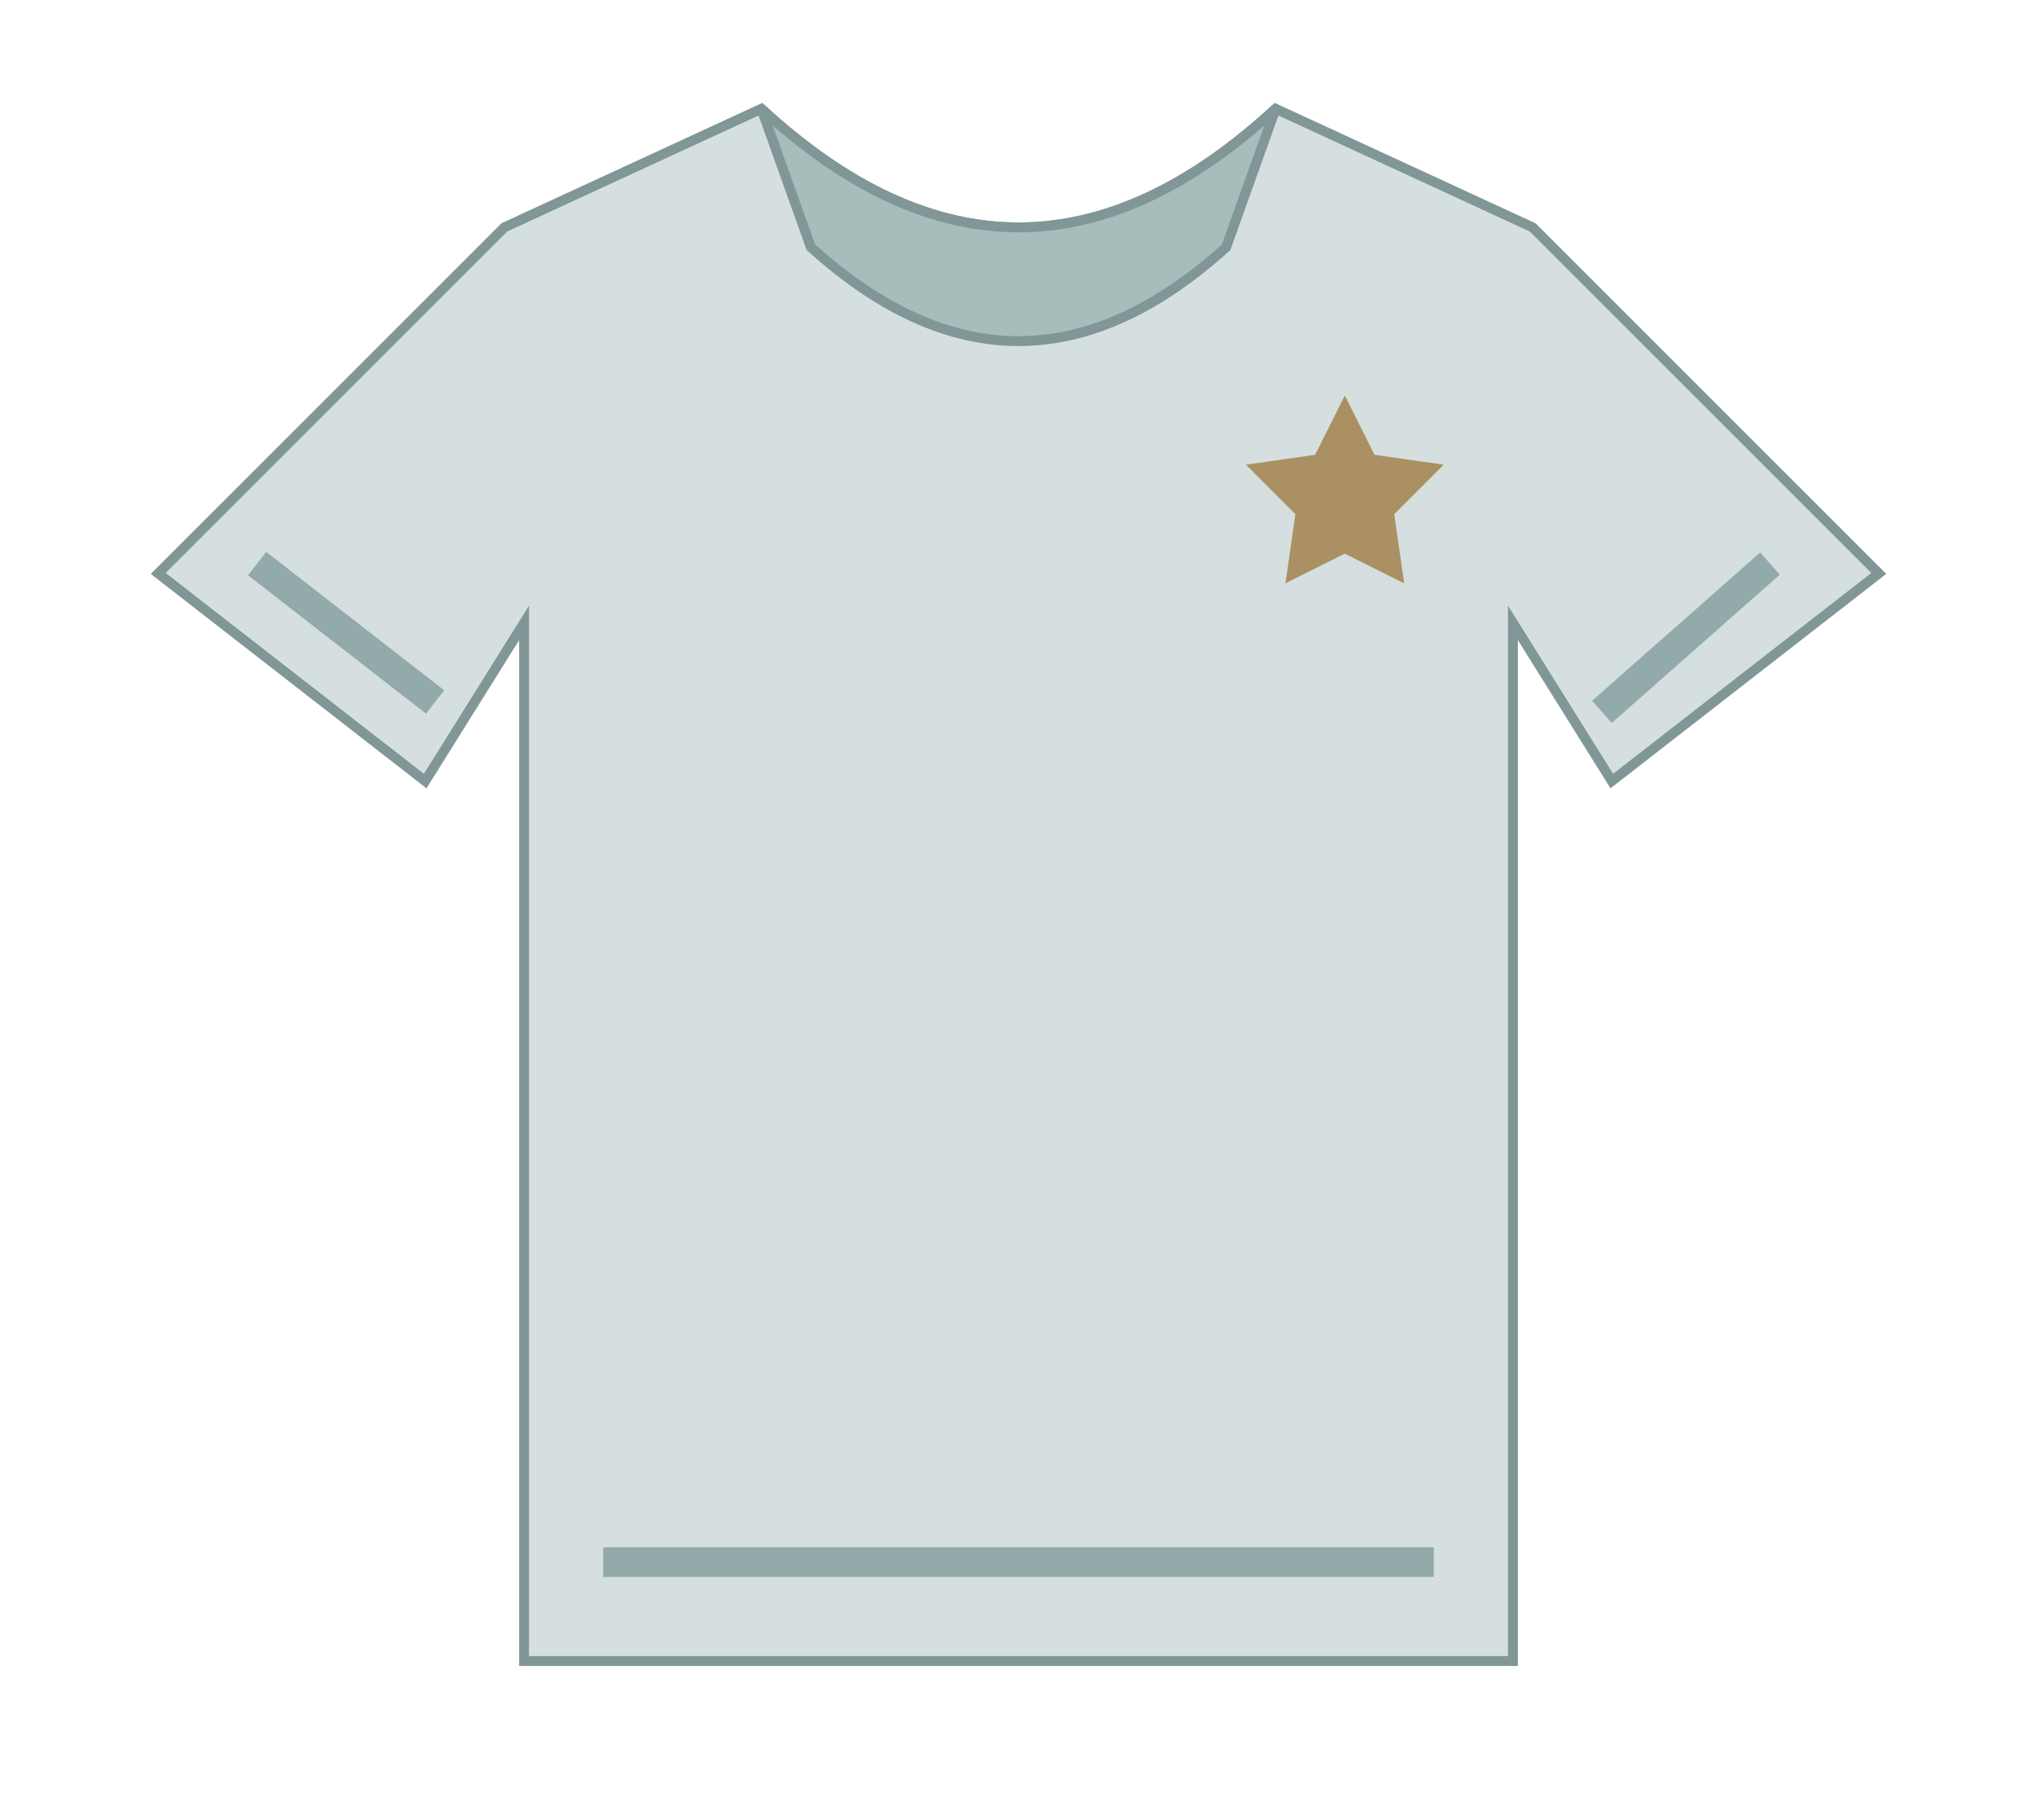
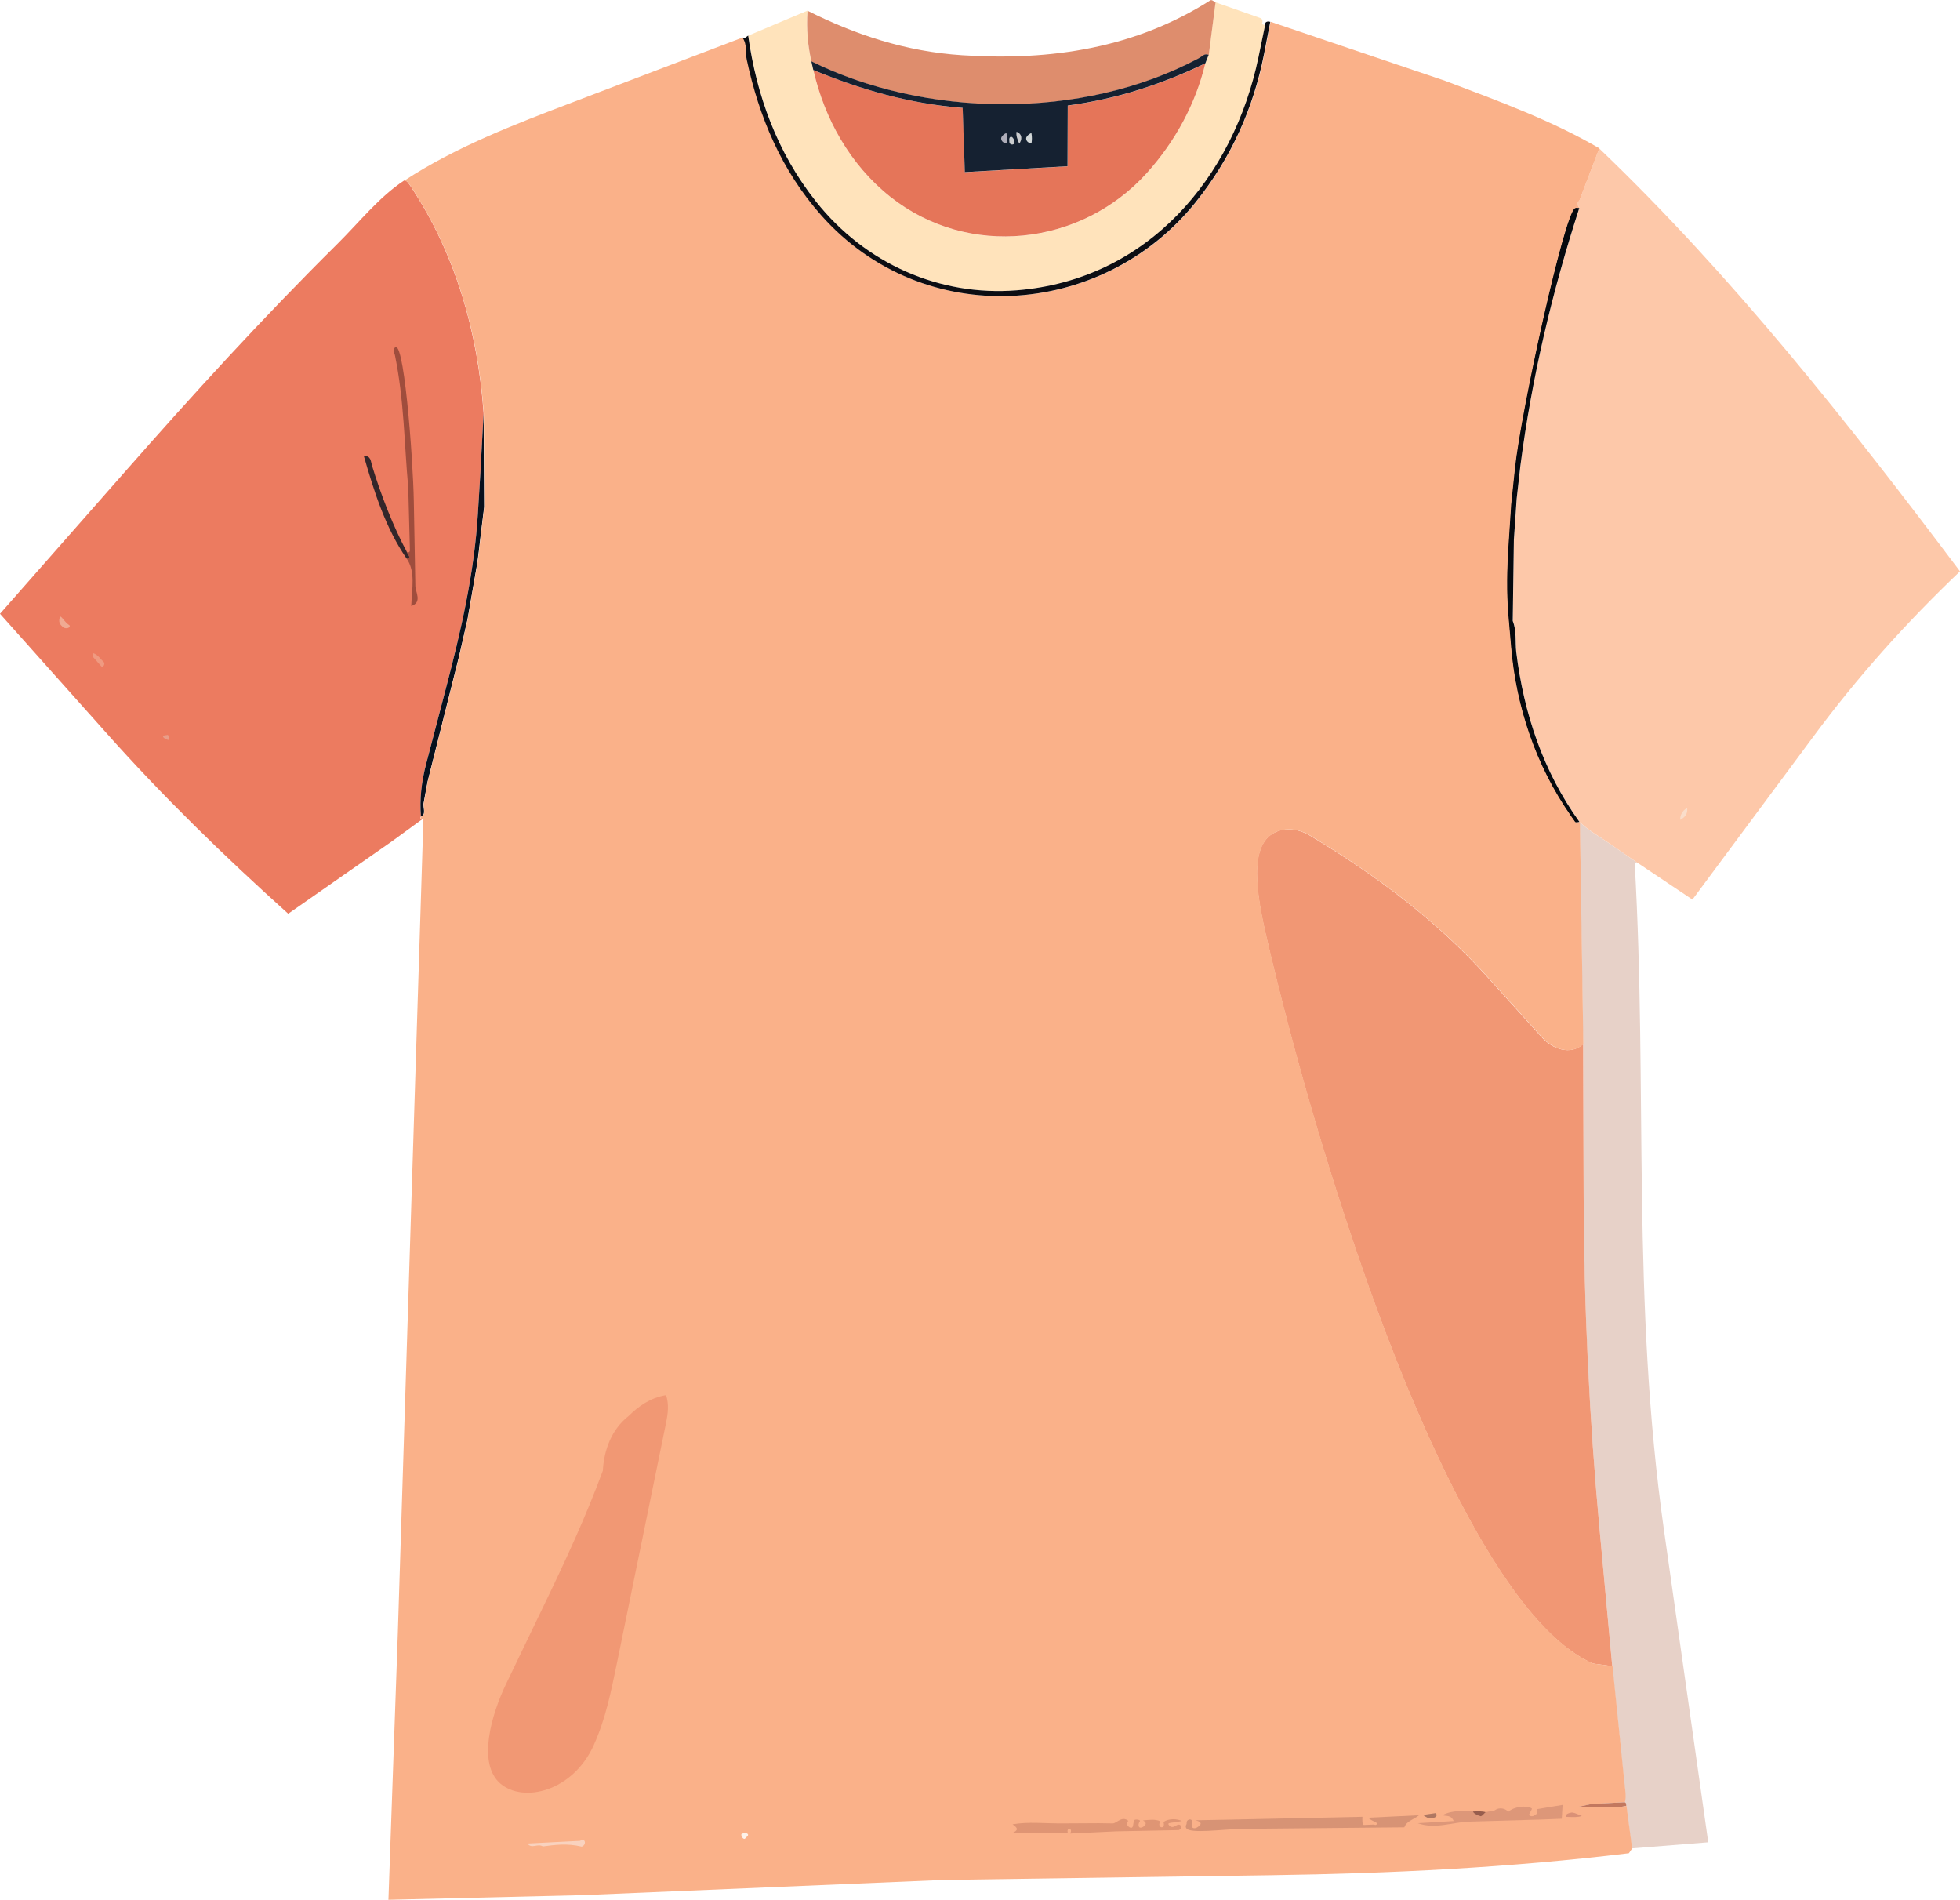
- <svg xmlns="http://www.w3.org/2000/svg" viewBox="0 0 206 184">
-   <path d="m51 23 26-12q26 24 52 0l26 12 35 35-27 21-10-16v105H53V63L43 79 16 58Z" fill="#D5DFDF" stroke="#819697" />
-   <path d="M77 11q26 24 52 0l-5 14q-21 19-42 0Z" fill="#A7BDBB" stroke="#819697" />
-   <path d="m26 57 18 14M162 72l17-15M61 158h84" stroke="#93AAAA" stroke-width="3" />
-   <path d="m136 40 3 6 7 1-5 5 1 7-6-3-6 3 1-7-5-5 7-1Z" fill="#AA9063" />
+ <svg xmlns="http://www.w3.org/2000/svg" id="Layer_2" data-name="Layer 2" viewBox="0 0 189.88 184">
+   <defs>
+     <style>
+       .cls-1 {
+         fill: #152131;
+       }
+ 
+       .cls-2 {
+         fill: #e7d1c8;
+       }
+ 
+       .cls-3 {
+         fill: #fab189;
+       }
+ 
+       .cls-4 {
+         fill: #ef9a81;
+       }
+ 
+       .cls-5 {
+         fill: #df9574;
+       }
+ 
+       .cls-6 {
+         fill: #aeadb9;
+       }
+ 
+       .cls-7 {
+         fill: #ec7b60;
+       }
+ 
+       .cls-8 {
+         fill: #07101d;
+       }
+ 
+       .cls-9 {
+         fill: #06090e;
+       }
+ 
+       .cls-10 {
+         fill: #34262a;
+       }
+ 
+       .cls-11 {
+         fill: #fdc8a9;
+       }
+ 
+       .cls-12 {
+         fill: #f0aa92;
+       }
+ 
+       .cls-13 {
+         fill: #0c0d13;
+       }
+ 
+       .cls-14 {
+         fill: #f19874;
+       }
+ 
+       .cls-15 {
+         fill: #f9d2be;
+       }
+ 
+       .cls-16 {
+         fill: #f19774;
+       }
+ 
+       .cls-17 {
+         fill: #cacbcd;
+       }
+ 
+       .cls-18 {
+         fill: #d79375;
+       }
+ 
+       .cls-19 {
+         fill: #c2785f;
+       }
+ 
+       .cls-20 {
+         fill: #dd9779;
+       }
+ 
+       .cls-21 {
+         fill: #9f4d3d;
+       }
+ 
+       .cls-22 {
+         fill: #af7762;
+       }
+ 
+       .cls-23 {
+         fill: #caccce;
+       }
+ 
+       .cls-24 {
+         fill: #de8d6d;
+       }
+ 
+       .cls-25 {
+         fill: #fdf2e9;
+       }
+ 
+       .cls-26 {
+         fill: #da9177;
+       }
+ 
+       .cls-27 {
+         fill: #d3d8d8;
+       }
+ 
+       .cls-28 {
+         fill: #faddca;
+       }
+ 
+       .cls-29 {
+         fill: #ffe3bb;
+       }
+ 
+       .cls-30 {
+         fill: #e57559;
+       }
+ 
+       .cls-31 {
+         fill: #e99d88;
+       }
+ 
+       .cls-32 {
+         fill: #975d4d;
+       }
+     </style>
+   </defs>
+   <g id="Layer_1-2" data-name="Layer 1">
+     <g id="Sports_shirt_jersey" data-name="Sports shirt/jersey">
+       <path class="cls-2" d="M158.6,83.55c-.1,0-.23.06-.23.14,1.25,22.03-.33,42.21,2.84,64.58l4.28,30.17-7.4.59-.55-4.13c-.01-.1,0-.35-.15-.34.13-.55.03-1.15-.04-1.83l-1.16-11.35-1.22-13.17c-1-10.79-1.52-21.36-1.55-32.23l-.05-14.84-.33-21.52c.79.79,1.92,1.42,2.94,2.12l2.63,1.82Z" />
+       <path class="cls-29" d="M122.58,2.39l-.65,3.15c-2.42,11.64-10.7,21.57-23.43,22.58-7.45.59-14.64-2.55-19.43-8.59-3.8-4.78-5.76-10.33-6.58-16.08l5.74-2.42c-.12,1.79.03,3.38.38,4.92l.19.84c1.07,4.67,3.49,9.13,7.45,12.27,7.55,6,18.47,4.8,24.86-2.31,2.77-3.08,4.73-6.72,5.66-10.62l.32-.81.66-5.1,4.35,1.53c.24.08.23.4.17.49-.06.09.17.22.3.15Z" />
+       <path class="cls-24" d="M117.76.23l-.66,5.1c-.43-.16-.59.14-.97.34-11.38,6.07-26.64,5.68-37.52.29-.35-1.54-.5-3.13-.38-4.92,4.57,2.3,9.52,3.96,14.99,4.31,8.66.56,16.8-.71,24.04-5.32.14-.09.4.16.51.21Z" />
+       <path class="cls-16" d="M153.37,101.14l.05,14.84c.04,10.88.55,21.44,1.55,32.23l1.22,13.17-1.87-.25c-9.78-4.22-18.91-28.27-22.53-38.78-3.48-10.11-6.41-20.19-8.88-30.6-.91-3.84-2.22-9.5.4-11.02,1.12-.65,2.47-.47,3.62.22,6.31,3.79,12.23,8.2,17.18,13.7l5.26,5.83c1.05,1.16,2.78,1.75,3.99.66Z" />
+       <g>
+         <path class="cls-7" d="M46.85,40.03l-.31,5.75-.24,3.92c-.35,5.8-1.63,11.36-3.11,17l-1.9,7.26c-.46,1.75-.65,3.42-.51,5.12-.12.1-.03.41.22.2l-2.99,2.18-10.09,7.04c-6.29-5.66-12.16-11.37-17.71-17.61L0,59.45l12.03-13.67c6.71-7.63,13.39-14.96,20.63-22.13,2.17-2.15,4.06-4.57,6.5-6.17.23.01.36.18.57.49,4.4,6.6,6.56,14.2,7.12,22.06Z" />
+         <g>
+           <path class="cls-8" d="M40.78,79.09c-.14-1.7.05-3.37.51-5.12l1.9-7.26c1.48-5.64,2.76-11.2,3.11-17l.24-3.92.31-5.75.05,9.07-.36,2.94c-.1.84-.2,1.86-.36,2.81l-.89,5.12-.8,3.51-3.07,12.22-.39,2.11c-.06.32.27,1.13-.25,1.28Z" />
+           <path class="cls-21" d="M39.39,54.1c.12.04.3-.12.27-.17l-.26-.47c.15.1.32.03.31-.19l-.16-6.04c-.39-4.28-.4-8.51-1.29-12.82-.05-.26-.22-.32-.1-.59.92-1.99,1.86,10.59,1.93,14.74l.15,8.21c.01.58.69,1.57-.4,1.93.07-1.74.43-3.33-.45-4.61Z" />
+           <path class="cls-10" d="M39.4,53.46l.26.47c.03.06-.16.21-.27.17-2.02-2.93-3.13-6.4-4.15-9.96.73.02.67.55.8.96.87,2.87,2.09,5.97,3.37,8.35Z" />
+           <path class="cls-4" d="M9.88,64.61l-.88-.99c-.05-.15,0-.29.05-.35.45.16.71.58,1.03.89.07.19-.02.36-.19.45Z" />
+           <path class="cls-12" d="M6.74,60.56c.11.3-.4.35-.58.22-.39-.3-.53-.54-.33-1.08.31.18.36.49.9.87Z" />
+           <path class="cls-31" d="M16.36,71.65c-.03.08-.42-.12-.49-.19-.32-.32.45-.22.38-.3.09.09.16.37.11.49Z" />
+         </g>
+       </g>
+       <g>
+         <path class="cls-11" d="M158.6,83.55l-2.63-1.82c-1.01-.7-2.14-1.33-2.94-2.12-3.53-4.89-5.41-10.51-6.13-16.47-.12-1.01.06-1.99-.34-3.01l.11-7.85.27-3.97.36-3.19c1.11-8.62,3.1-16.92,5.71-24.99l-.26-.4c-.04-.06.23-.23.28-.37l1.9-4.98c12.89,12.33,24.19,26.66,34.95,40.96-5.27,5.02-9.93,10.23-14.21,16.01l-11.71,15.78-5.35-3.58Z" />
+         <path class="cls-9" d="M153,20.14c-2.61,8.07-4.6,16.37-5.71,24.99l-.36,3.19-.27,3.97-.11,7.85c.4,1.01.22,2,.34,3.01.73,5.95,2.61,11.58,6.13,16.47-.12.03-.4.08-.46,0l-.42-.6c-3.41-4.9-5.29-10.56-5.79-16.39l-.26-3.03c-.19-2.2-.13-4.56.01-6.78l.26-3.98.36-3.44c.57-5.5,4.78-24.66,5.82-25.24.09-.05.27-.03.43-.02Z" />
+         <path class="cls-28" d="M162.78,79.41c-.04-.4.19-.91.67-1.15.03.4-.02.79-.67,1.15Z" />
+       </g>
+       <path class="cls-30" d="M116.77,6.13c-.93,3.9-2.89,7.54-5.66,10.62-6.39,7.1-17.31,8.3-24.86,2.31-3.95-3.14-6.38-7.6-7.45-12.27,4.62,1.89,9.32,3.26,14.47,3.67l.21,6.22,9.95-.57.02-5.88c4.76-.63,9.14-2.07,13.33-4.09Z" />
+       <g>
+         <path class="cls-1" d="M117.09,5.32l-.32.81c-4.19,2.02-8.56,3.46-13.33,4.09l-.02,5.88-9.95.57-.21-6.22c-5.15-.4-9.85-1.77-14.47-3.67l-.19-.84c10.88,5.39,26.14,5.79,37.52-.29.38-.2.54-.5.97-.34Z" />
+         <path class="cls-6" d="M97.51,13.89c-.47-.04-.57-.43-.5-.58.05-.13.24-.33.49-.43.08.45.05.69.01,1.01Z" />
+         <path class="cls-27" d="M99.93,13.89c-.47-.04-.57-.42-.5-.58.05-.13.24-.32.49-.43.08.45.05.69.01,1.01Z" />
+         <path class="cls-17" d="M98.74,13.92c-.16-.4-.33-.76-.26-1.16.61.25.53.8.26,1.16Z" />
+         <path class="cls-23" d="M98.26,13.66c.16.43-.51.48-.48.02-.09-.57.37-.57.48-.02Z" />
+       </g>
+       <g>
+         <path class="cls-3" d="M154.93,14.39l-1.9,4.98c-.05.14-.32.31-.28.37l.26.4c-.16-.01-.34-.03-.43.02-1.05.58-5.25,19.74-5.82,25.24l-.36,3.44-.26,3.98c-.15,2.21-.2,4.57-.01,6.78l.26,3.03c.49,5.83,2.38,11.49,5.79,16.39l.42.6c.06.08.34.02.46,0l.33,21.52c-1.21,1.09-2.94.5-3.99-.66l-5.26-5.83c-4.95-5.49-10.87-9.91-17.18-13.7-1.15-.69-2.5-.87-3.62-.22-2.62,1.52-1.31,7.18-.4,11.02,2.47,10.4,5.4,20.49,8.88,30.6,3.62,10.51,12.75,34.56,22.53,38.78l1.87.25,1.16,11.35c.07.68.18,1.29.04,1.83l-3.22.17-1.47.32,3.53.02c.58,0,.84-.06,1.31-.16l.55,4.13-.32.46c-11.55,1.4-22.95,1.96-34.66,2.13l-31.76.46-34.97,1.47-18.78.45.91-25.82,2.48-78.89c-.25.21-.34-.1-.22-.2.52-.15.19-.96.25-1.28l.39-2.11,3.07-12.22.8-3.51.89-5.12c.17-.95.26-1.97.36-2.81l.36-2.94-.05-9.07c-.56-7.85-2.72-15.46-7.12-22.06-.21-.31-.34-.48-.57-.49,4.94-3.24,10.64-5.43,16.34-7.6l16.43-6.26c.49.68.27,1.45.42,2.14,1.2,5.54,3.34,10.72,7.23,15.1,9.89,11.14,27.15,10.07,36.25-1.27,3.46-4.32,5.6-9.11,6.63-14.33l.61-3.16,16.94,5.73c5.2,1.97,10.3,3.83,14.93,6.54Z" />
+         <g>
+           <path class="cls-13" d="M123.06,2.11l-.61,3.16c-1.03,5.21-3.16,10.01-6.63,14.33-9.1,11.33-26.36,12.41-36.25,1.27-3.89-4.38-6.04-9.56-7.23-15.1-.15-.69.07-1.46-.42-2.14.24.17.42-.12.56-.18.81,5.75,2.78,11.3,6.58,16.08,4.8,6.04,11.99,9.18,19.43,8.59,12.72-1.01,21.01-10.94,23.43-22.58l.65-3.15c.02-.12-.02-.2.13-.27.11-.05.26-.04.35,0Z" />
+           <path class="cls-14" d="M57.53,169.02c-2.05,4.53-6.86,5.64-9.07,3.72s-.9-6.59.6-9.7l3.61-7.5c2.1-4.35,4.05-8.55,5.73-13.08.11-1.99.83-3.99,2.48-5.29,1-.98,2.12-1.78,3.65-2.04.29.92.18,1.76,0,2.67l-4.76,23.27c-.57,2.77-1.1,5.42-2.24,7.94Z" />
+           <path class="cls-18" d="M115.77,176.31l3.16-.06,13.06-.28c-.02.31-.03.79.15.79l.97-.04c.27.14.39-.14.12-.25-.25-.1-.41-.19-.71-.41l4.95-.24c-.57.46-1.21.56-1.42,1.17l-15.68.15c-1.79.02-5.18.52-5.46-.09-.11-.25.07-.32.05-.47-.05-.31.38-.48.52-.24.06.11.03.36,0,.49-.04.27.26.31.49.17.15-.09.8-.48-.2-.7Z" />
+           <path class="cls-5" d="M113.92,176.83c.48-.33.72.25.27.43l-6.04.12-4.48.21c.32-.51-.37-.66-.23-.08l-5.35.02c.56-.25.56-.46,0-.83,1.51-.27,3.1-.08,4.78-.09l3.58-.02,1.35.02c.39,0,.88-.77,1.52-.24-.24.15-.17.29-.09.43.13.21.47.38.53.04l.09-.49c.03-.19.66-.11.58.04-.19.3-.14.52-.04.6.14.1.41-.06.5-.16.2-.21.09-.37-.16-.51.63-.05,1.17-.14,1.67.08-.37.7.57.83.31.07.58-.37,1.3-.3,1.79-.1-.85.23-1.52.1-1.25.41.11.13.29.3.65.05Z" />
+           <path class="cls-20" d="M142.7,175.45c.04.21.5.38.72.45.16.05.39-.36.54-.39l.84-.16c.52-.38,1.1-.13,1.32.14.56-.52,1.77-.64,2.26-.34.12.07-.3.54-.23.66.08.14.41.13.5.02.06-.07.42-.1.21-.59l2.52-.42-.08,1.34-1.81.07-7.19.21c-1.6.05-3.29.76-4.95.15l3.48-.21c-.28-.65-.78-.43-1.08-.57,1.09-.56,2.02-.33,2.95-.39Z" />
+           <path class="cls-15" d="M56.35,178.86c-1.42-.34-2.6-.17-3.76-.02-.52-.32-1.09.28-1.49-.28l5.1-.26c.5-.34.66.38.16.56Z" />
+           <path class="cls-19" d="M157.4,174.57c.15,0,.14.24.15.34-.48.1-.73.16-1.31.16l-3.53-.02,1.47-.32,3.22-.17Z" />
+           <path class="cls-26" d="M153.24,175.89c-.41.14-.76.11-1.5.09-.15-.28.26-.36.45-.41.21-.05.45.07,1.06.32Z" />
+           <path class="cls-22" d="M139.1,175.61c.23.34-.11.46-.4.51s-.62-.14-.83-.33l1.23-.18Z" />
+           <path class="cls-32" d="M143.96,175.52c-.14.03-.37.44-.54.39-.23-.07-.68-.24-.72-.45.42-.02.84-.05,1.26.07Z" />
+           <path class="cls-25" d="M71.82,177.67c0-.09.35-.15.54-.09.09.03.18.15.04.27-.07.06-.19.25-.29.26-.09.01-.31-.18-.29-.44Z" />
+         </g>
+       </g>
+     </g>
+   </g>
</svg>
